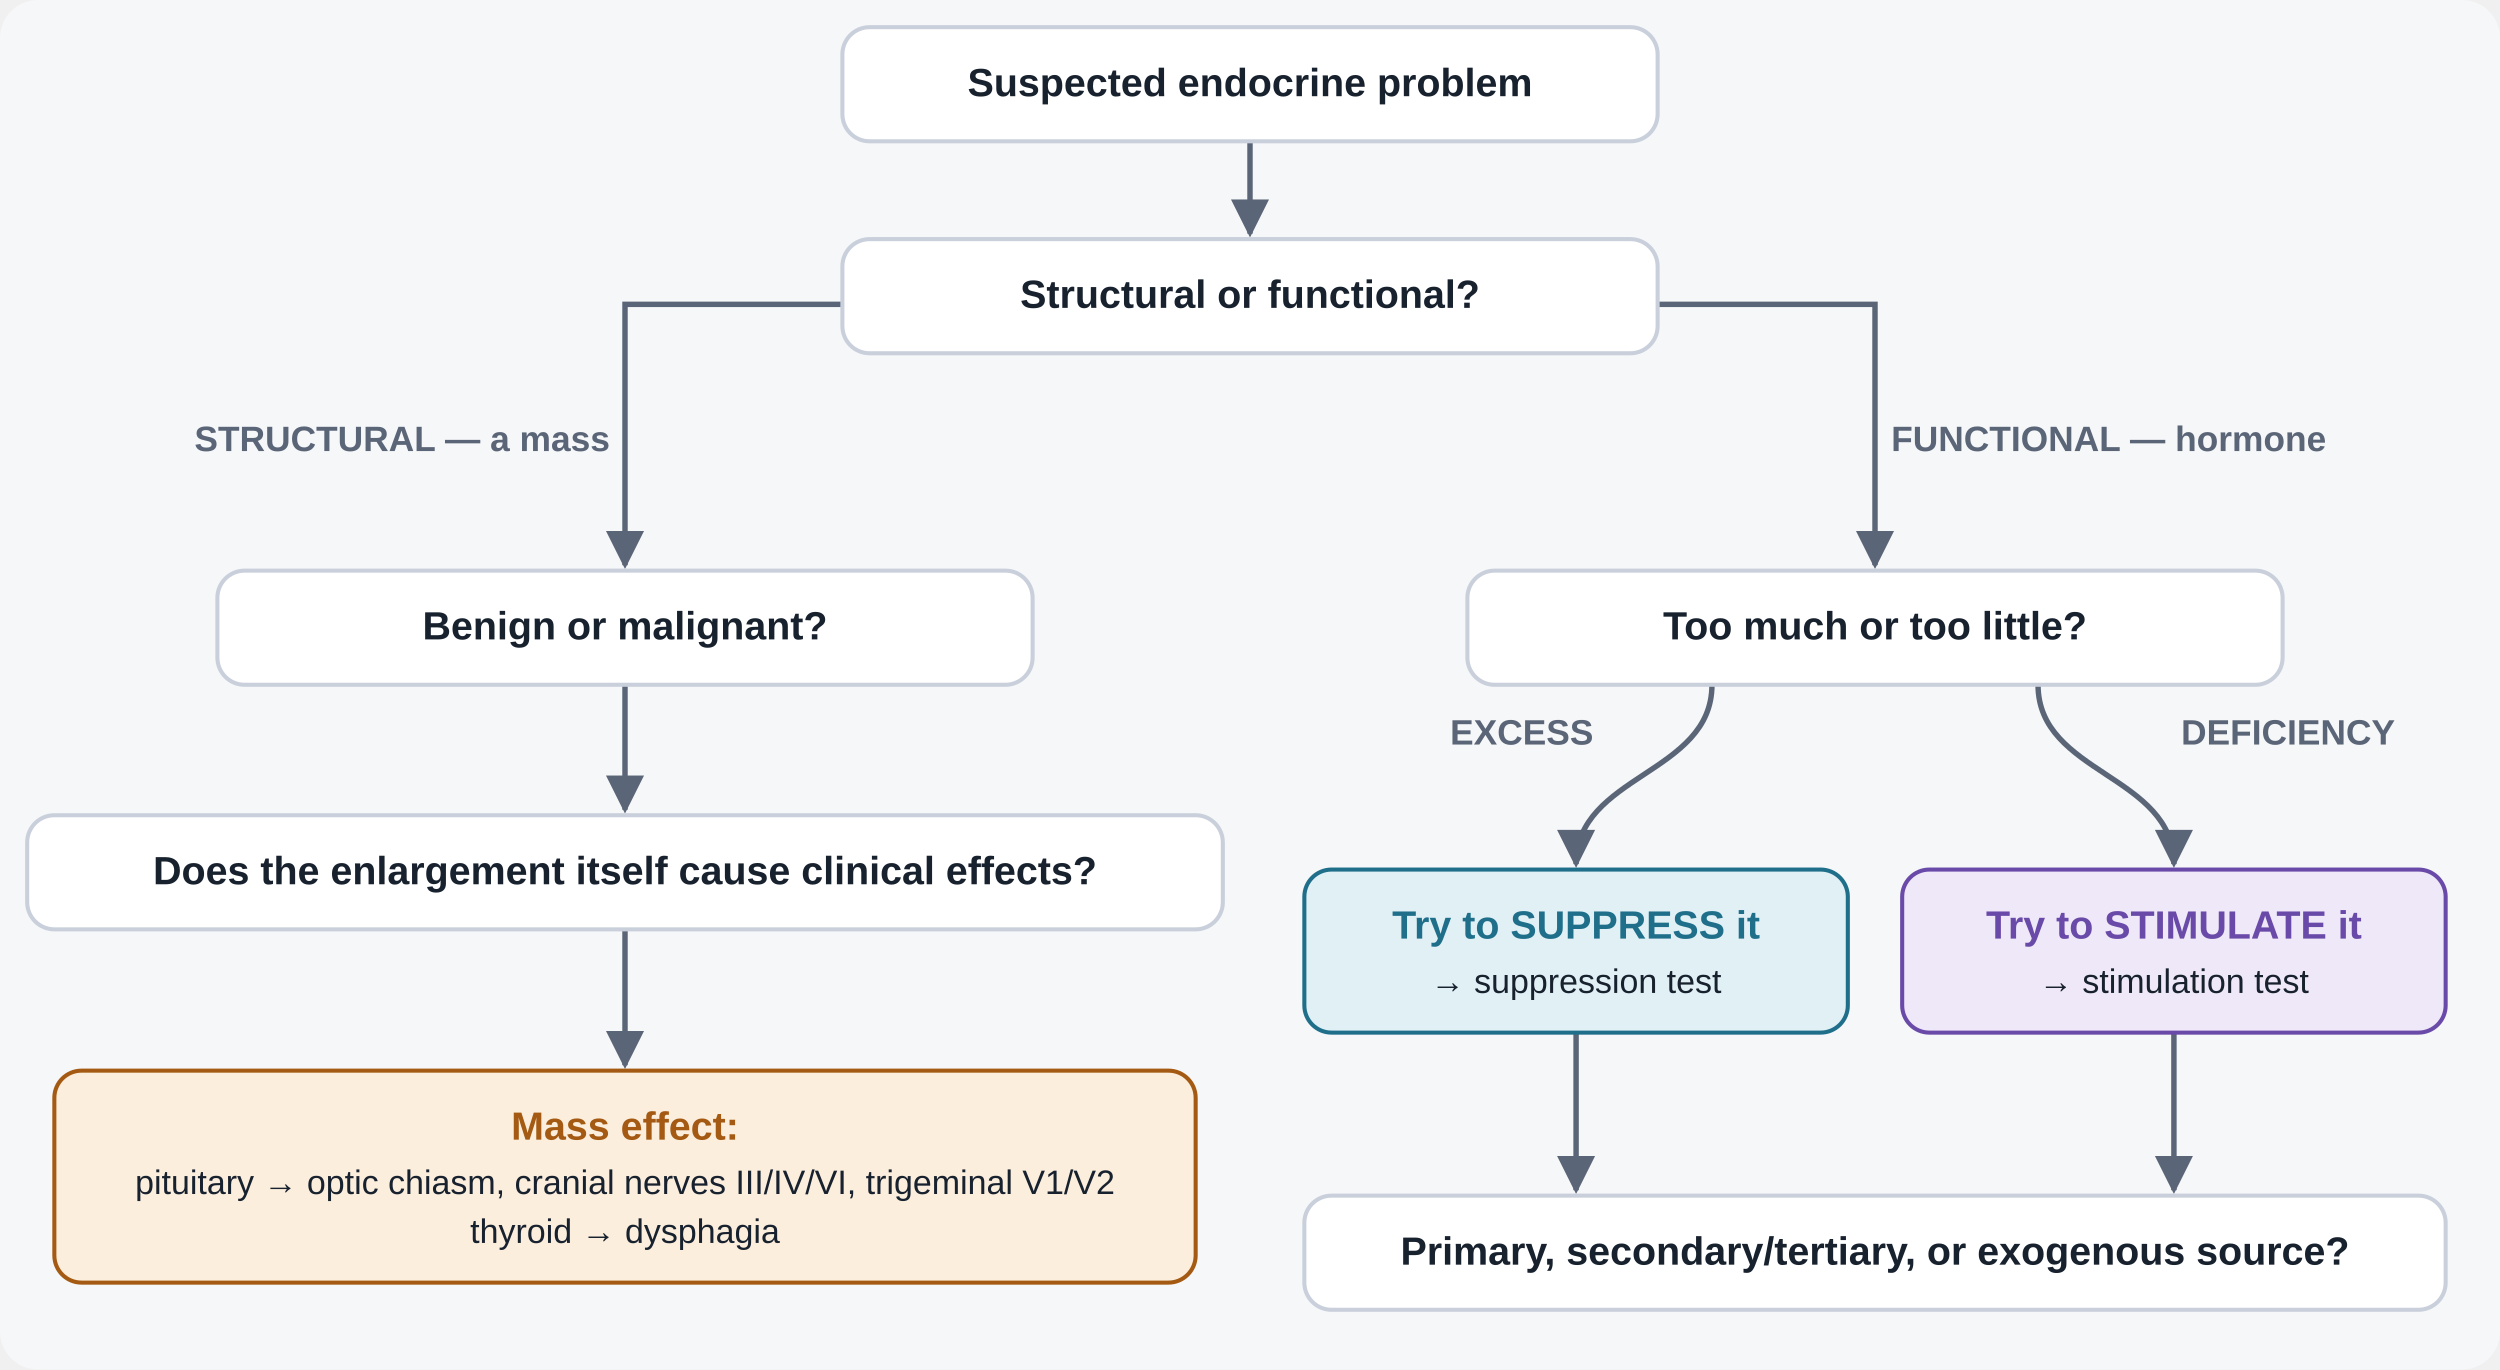
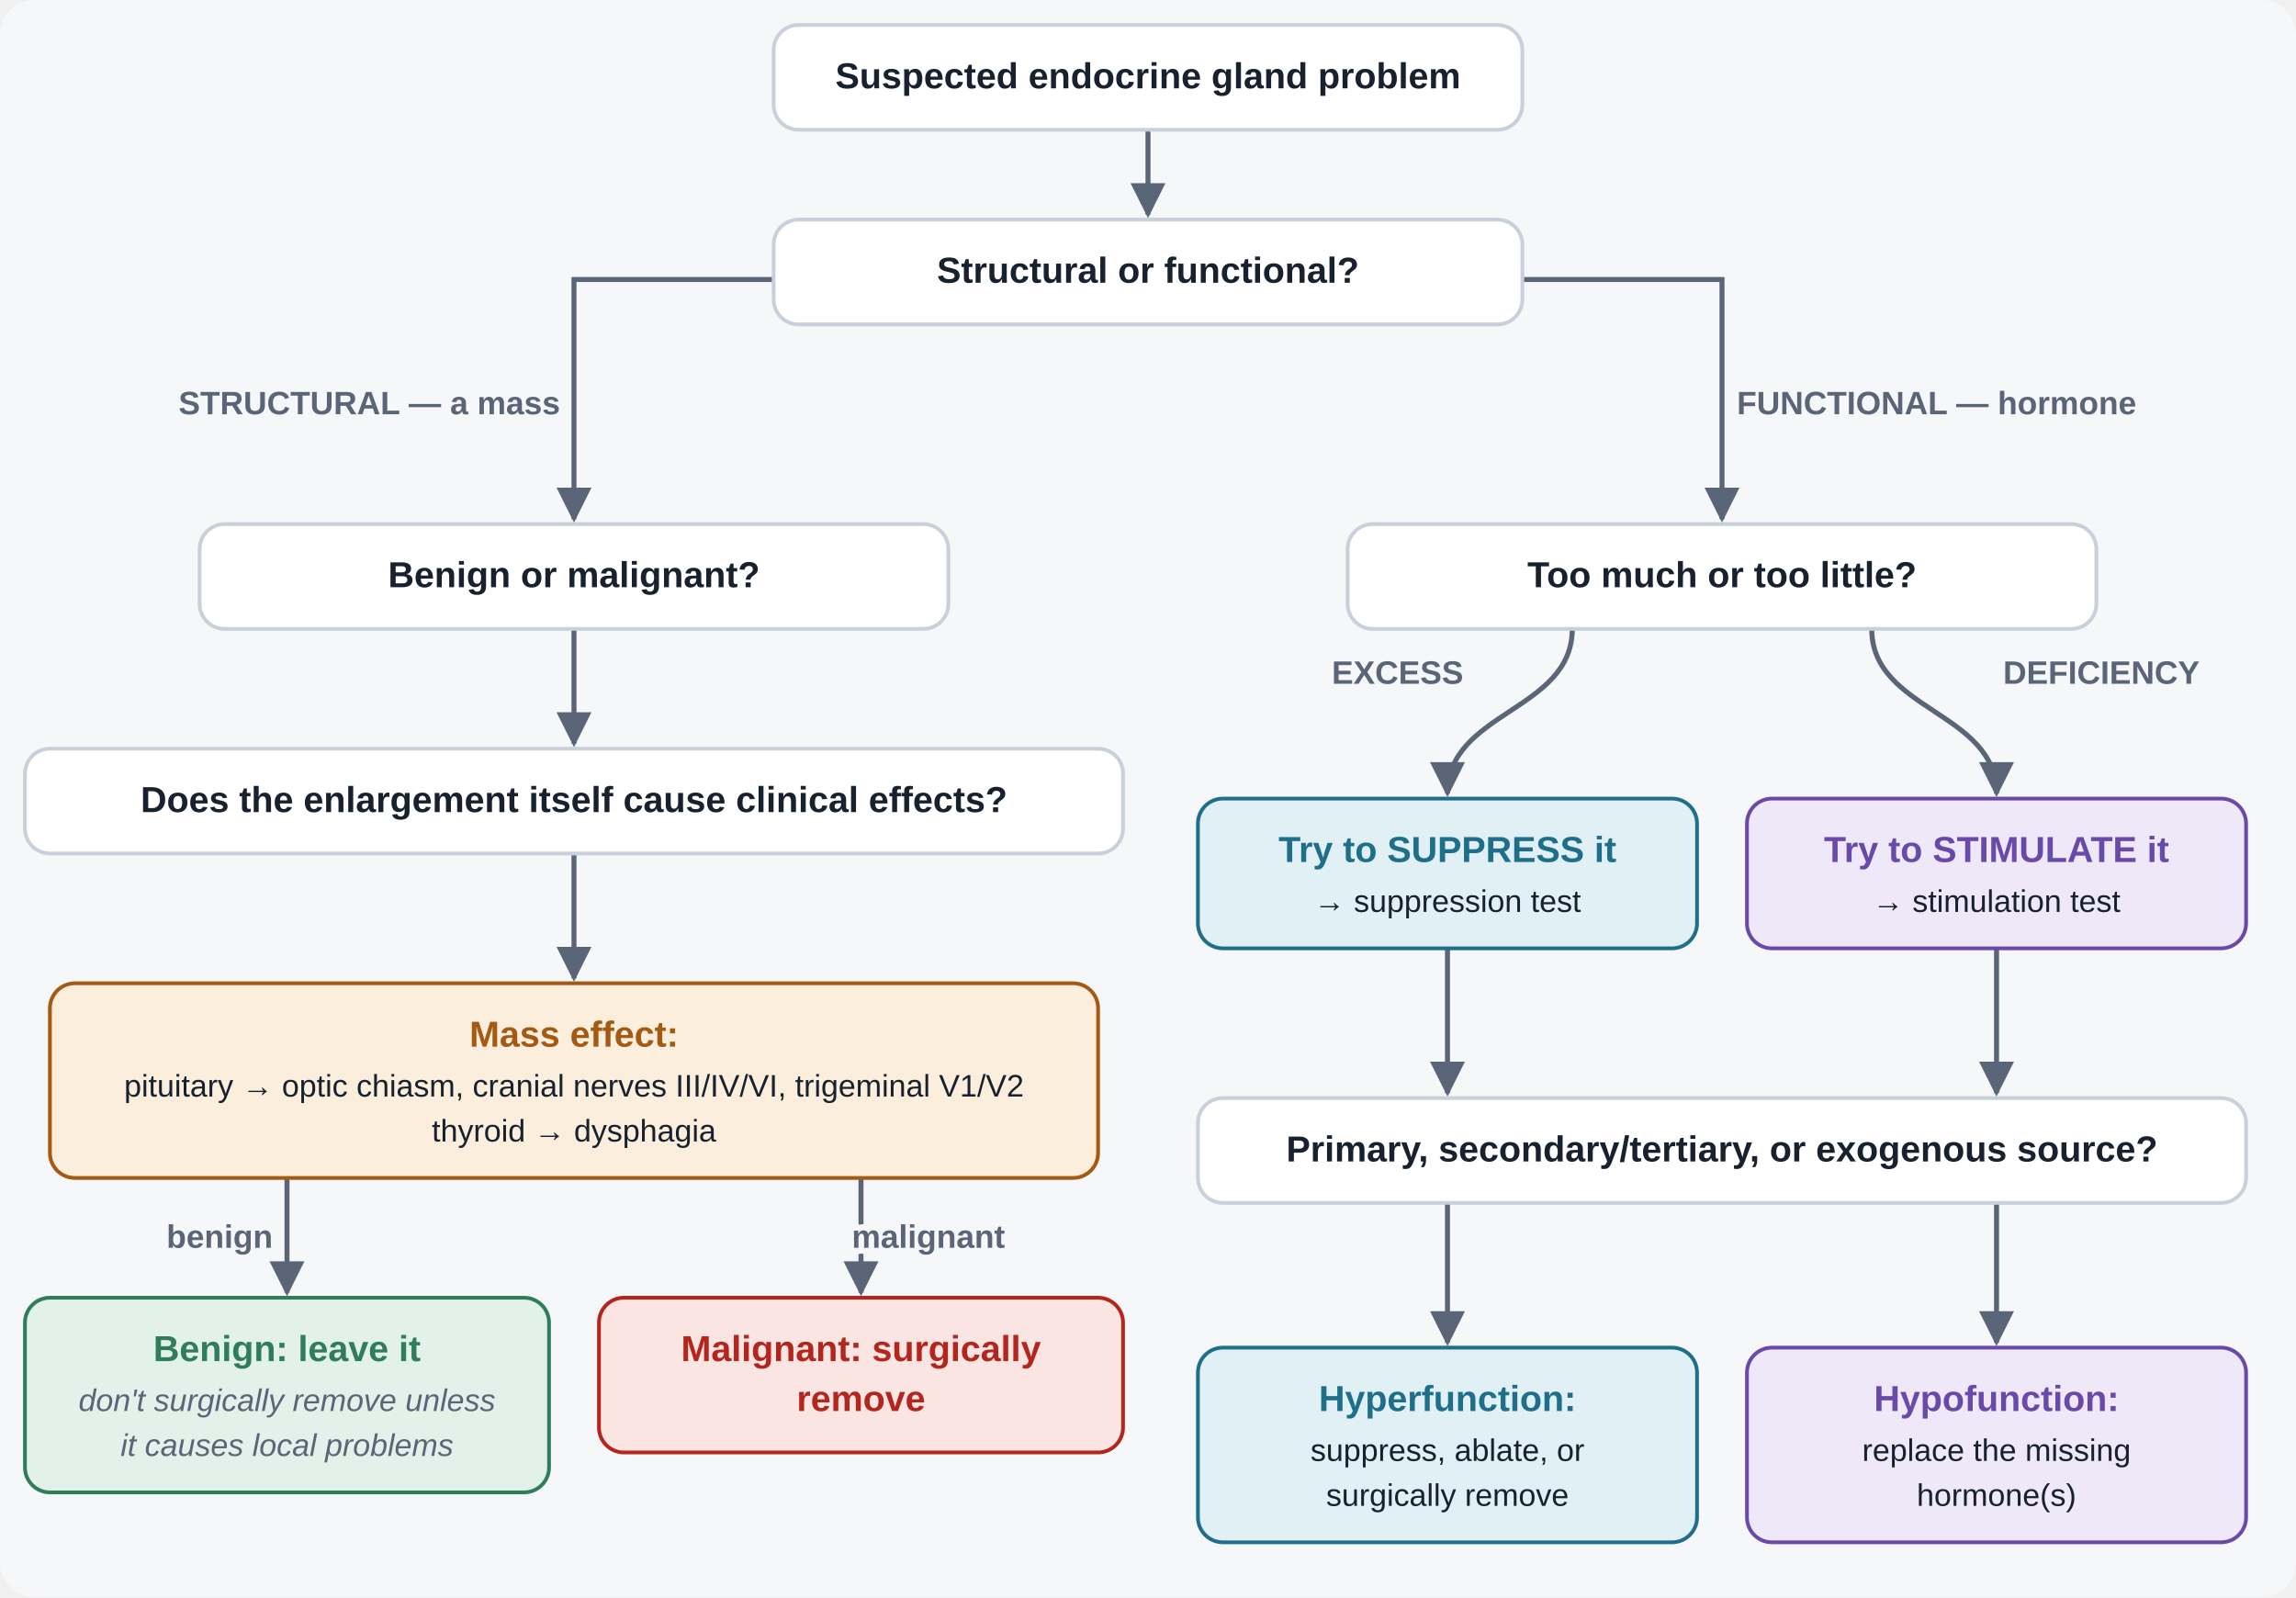
- <svg xmlns="http://www.w3.org/2000/svg" width="920" height="504" viewBox="0 0 920 504" role="img" aria-labelledby="t">
+ <svg xmlns="http://www.w3.org/2000/svg" width="920" height="640" viewBox="0 0 920 640" role="img" aria-labelledby="t">
  <defs>
    <marker id="ah" viewBox="0 0 10 10" refX="9" refY="5" markerWidth="7" markerHeight="7" orient="auto-start-reverse">
      <path d="M0 0L10 5L0 10z" fill="#5a6577" />
    </marker>
  </defs>
  <rect width="100%" height="100%" rx="14" fill="#f6f7f9" />
+   <path d="M800.0 482.0L800.0 538.0" fill="none" stroke="#5a6577" stroke-width="2" marker-end="url(#ah)" />
+   <path d="M580.0 482.0L580.0 538.0" fill="none" stroke="#5a6577" stroke-width="2" marker-end="url(#ah)" />
  <path d="M800.0 380.0L800.0 438.0" fill="none" stroke="#5a6577" stroke-width="2" marker-end="url(#ah)" />
  <path d="M580.0 380.0L580.0 438.0" fill="none" stroke="#5a6577" stroke-width="2" marker-end="url(#ah)" />
  <path d="M750.0 252.0C750.0 285.0 800.0 285.0 800.0 318.0" fill="none" stroke="#5a6577" stroke-width="2" marker-end="url(#ah)" />
  <path d="M630.0 252.0C630.0 285.0 580.0 285.0 580.0 318.0" fill="none" stroke="#5a6577" stroke-width="2" marker-end="url(#ah)" />
+   <path d="M345.0 472.0L345.0 518.0" fill="none" stroke="#5a6577" stroke-width="2" marker-end="url(#ah)" />
+   <path d="M115.0 472.0L115.0 518.0" fill="none" stroke="#5a6577" stroke-width="2" marker-end="url(#ah)" />
  <path d="M230.0 342.0L230.0 392.0" fill="none" stroke="#5a6577" stroke-width="2" marker-end="url(#ah)" />
  <path d="M230.0 252.0L230.0 298.0" fill="none" stroke="#5a6577" stroke-width="2" marker-end="url(#ah)" />
  <path d="M610 112H690V208" fill="none" stroke="#5a6577" stroke-width="2" marker-end="url(#ah)" />
  <path d="M310 112H230V208" fill="none" stroke="#5a6577" stroke-width="2" marker-end="url(#ah)" />
  <path d="M460.0 52.0L460.0 86.0" fill="none" stroke="#5a6577" stroke-width="2" marker-end="url(#ah)" />
  <rect x="310.0" y="10.0" width="300.0" height="42.0" rx="10" fill="#ffffff" stroke="#c9d0db" stroke-width="1.5" />
-   <text x="460.0" y="35.4" font-family="Arial, 'Segoe UI Symbol', 'Liberation Sans', Helvetica, sans-serif" font-size="14.5" font-weight="700" fill="#18212e" text-anchor="middle">Suspected endocrine problem</text>
+   <text x="460.0" y="35.4" font-family="Arial, 'Segoe UI Symbol', 'Liberation Sans', Helvetica, sans-serif" font-size="14.5" font-weight="700" fill="#18212e" text-anchor="middle">Suspected endocrine gland problem</text>
  <rect x="310.0" y="88.0" width="300.0" height="42.0" rx="10" fill="#ffffff" stroke="#c9d0db" stroke-width="1.5" />
  <text x="460.0" y="113.3" font-family="Arial, 'Segoe UI Symbol', 'Liberation Sans', Helvetica, sans-serif" font-size="14.5" font-weight="700" fill="#18212e" text-anchor="middle">Structural or functional?</text>
  <rect x="80.0" y="210.0" width="300.0" height="42.0" rx="10" fill="#ffffff" stroke="#c9d0db" stroke-width="1.5" />
  <text x="230.0" y="235.3" font-family="Arial, 'Segoe UI Symbol', 'Liberation Sans', Helvetica, sans-serif" font-size="14.5" font-weight="700" fill="#18212e" text-anchor="middle">Benign or malignant?</text>
  <rect x="10.0" y="300.0" width="440.0" height="42.0" rx="10" fill="#ffffff" stroke="#c9d0db" stroke-width="1.5" />
  <text x="230.0" y="325.4" font-family="Arial, 'Segoe UI Symbol', 'Liberation Sans', Helvetica, sans-serif" font-size="14.5" font-weight="700" fill="#18212e" text-anchor="middle">Does the enlargement itself cause clinical effects?</text>
  <rect x="20.0" y="394.0" width="420.0" height="78.0" rx="10" fill="#fbeedd" stroke="#a45a12" stroke-width="1.5" />
  <text x="230.0" y="419.4" font-family="Arial, 'Segoe UI Symbol', 'Liberation Sans', Helvetica, sans-serif" font-size="14.5" font-weight="700" fill="#a45a12" text-anchor="middle">Mass effect:</text>
  <text x="230.0" y="439.4" font-family="Arial, 'Segoe UI Symbol', 'Liberation Sans', Helvetica, sans-serif" font-size="12.5" font-weight="400" fill="#18212e" text-anchor="middle">pituitary → optic chiasm, cranial nerves III/IV/VI, trigeminal V1/V2</text>
  <text x="230.0" y="457.4" font-family="Arial, 'Segoe UI Symbol', 'Liberation Sans', Helvetica, sans-serif" font-size="12.5" font-weight="400" fill="#18212e" text-anchor="middle">thyroid → dysphagia</text>
+   <rect x="10.0" y="520.0" width="210.0" height="78.0" rx="10" fill="#e2f2ea" stroke="#2f7d5b" stroke-width="1.5" />
+   <text x="115.0" y="545.4" font-family="Arial, 'Segoe UI Symbol', 'Liberation Sans', Helvetica, sans-serif" font-size="14.5" font-weight="700" fill="#2f7d5b" text-anchor="middle">Benign: leave it</text>
+   <text x="115.0" y="565.4" font-family="Arial, 'Segoe UI Symbol', 'Liberation Sans', Helvetica, sans-serif" font-size="12.5" font-weight="400" fill="#5a6577" text-anchor="middle" font-style="italic">don't surgically remove unless</text>
+   <text x="115.0" y="583.4" font-family="Arial, 'Segoe UI Symbol', 'Liberation Sans', Helvetica, sans-serif" font-size="12.5" font-weight="400" fill="#5a6577" text-anchor="middle" font-style="italic">it causes local problems</text>
+   <rect x="240.0" y="520.0" width="210.0" height="62.0" rx="10" fill="#fbe5e3" stroke="#b3261e" stroke-width="1.5" />
+   <text x="345.0" y="545.4" font-family="Arial, 'Segoe UI Symbol', 'Liberation Sans', Helvetica, sans-serif" font-size="14.5" font-weight="700" fill="#b3261e" text-anchor="middle">Malignant: surgically</text>
+   <text x="345.0" y="565.4" font-family="Arial, 'Segoe UI Symbol', 'Liberation Sans', Helvetica, sans-serif" font-size="14.5" font-weight="700" fill="#b3261e" text-anchor="middle">remove</text>
  <rect x="540.0" y="210.0" width="300.0" height="42.0" rx="10" fill="#ffffff" stroke="#c9d0db" stroke-width="1.5" />
  <text x="690.0" y="235.3" font-family="Arial, 'Segoe UI Symbol', 'Liberation Sans', Helvetica, sans-serif" font-size="14.5" font-weight="700" fill="#18212e" text-anchor="middle">Too much or too little?</text>
  <rect x="480.0" y="320.0" width="200.0" height="60.0" rx="10" fill="#e0f0f5" stroke="#1f6f8b" stroke-width="1.5" />
  <text x="580.0" y="345.4" font-family="Arial, 'Segoe UI Symbol', 'Liberation Sans', Helvetica, sans-serif" font-size="14.5" font-weight="700" fill="#1f6f8b" text-anchor="middle">Try to SUPPRESS it</text>
  <text x="580.0" y="365.4" font-family="Arial, 'Segoe UI Symbol', 'Liberation Sans', Helvetica, sans-serif" font-size="12.5" font-weight="400" fill="#18212e" text-anchor="middle">→ suppression test</text>
  <rect x="700.0" y="320.0" width="200.0" height="60.0" rx="10" fill="#eee8f8" stroke="#6a4aa8" stroke-width="1.5" />
  <text x="800.0" y="345.4" font-family="Arial, 'Segoe UI Symbol', 'Liberation Sans', Helvetica, sans-serif" font-size="14.5" font-weight="700" fill="#6a4aa8" text-anchor="middle">Try to STIMULATE it</text>
  <text x="800.0" y="365.4" font-family="Arial, 'Segoe UI Symbol', 'Liberation Sans', Helvetica, sans-serif" font-size="12.5" font-weight="400" fill="#18212e" text-anchor="middle">→ stimulation test</text>
  <rect x="480.0" y="440.0" width="420.0" height="42.0" rx="10" fill="#ffffff" stroke="#c9d0db" stroke-width="1.5" />
  <text x="690.0" y="465.4" font-family="Arial, 'Segoe UI Symbol', 'Liberation Sans', Helvetica, sans-serif" font-size="14.5" font-weight="700" fill="#18212e" text-anchor="middle">Primary, secondary/tertiary, or exogenous source?</text>
+   <rect x="480.0" y="540.0" width="200.0" height="78.0" rx="10" fill="#e0f0f5" stroke="#1f6f8b" stroke-width="1.5" />
+   <text x="580.0" y="565.4" font-family="Arial, 'Segoe UI Symbol', 'Liberation Sans', Helvetica, sans-serif" font-size="14.5" font-weight="700" fill="#1f6f8b" text-anchor="middle">Hyperfunction:</text>
+   <text x="580.0" y="585.4" font-family="Arial, 'Segoe UI Symbol', 'Liberation Sans', Helvetica, sans-serif" font-size="12.5" font-weight="400" fill="#18212e" text-anchor="middle">suppress, ablate, or</text>
+   <text x="580.0" y="603.4" font-family="Arial, 'Segoe UI Symbol', 'Liberation Sans', Helvetica, sans-serif" font-size="12.5" font-weight="400" fill="#18212e" text-anchor="middle">surgically remove</text>
+   <rect x="700.0" y="540.0" width="200.0" height="78.0" rx="10" fill="#eee8f8" stroke="#6a4aa8" stroke-width="1.5" />
+   <text x="800.0" y="565.4" font-family="Arial, 'Segoe UI Symbol', 'Liberation Sans', Helvetica, sans-serif" font-size="14.5" font-weight="700" fill="#6a4aa8" text-anchor="middle">Hypofunction:</text>
+   <text x="800.0" y="585.4" font-family="Arial, 'Segoe UI Symbol', 'Liberation Sans', Helvetica, sans-serif" font-size="12.5" font-weight="400" fill="#18212e" text-anchor="middle">replace the missing</text>
+   <text x="800.0" y="603.4" font-family="Arial, 'Segoe UI Symbol', 'Liberation Sans', Helvetica, sans-serif" font-size="12.5" font-weight="400" fill="#18212e" text-anchor="middle">hormone(s)</text>
  <text x="148.0" y="166.0" font-family="Arial, 'Segoe UI Symbol', 'Liberation Sans', Helvetica, sans-serif" font-size="13" font-weight="700" fill="#5a6577" text-anchor="middle" stroke="#f6f7f9" stroke-width="5" stroke-linejoin="round" paint-order="stroke">STRUCTURAL — a mass</text>
  <text x="776.0" y="166.0" font-family="Arial, 'Segoe UI Symbol', 'Liberation Sans', Helvetica, sans-serif" font-size="13" font-weight="700" fill="#5a6577" text-anchor="middle" stroke="#f6f7f9" stroke-width="5" stroke-linejoin="round" paint-order="stroke">FUNCTIONAL — hormone</text>
+   <text x="88.0" y="500.0" font-family="Arial, 'Segoe UI Symbol', 'Liberation Sans', Helvetica, sans-serif" font-size="13" font-weight="700" fill="#5a6577" text-anchor="middle" stroke="#f6f7f9" stroke-width="5" stroke-linejoin="round" paint-order="stroke">benign</text>
+   <text x="372.0" y="500.0" font-family="Arial, 'Segoe UI Symbol', 'Liberation Sans', Helvetica, sans-serif" font-size="13" font-weight="700" fill="#5a6577" text-anchor="middle" stroke="#f6f7f9" stroke-width="5" stroke-linejoin="round" paint-order="stroke">malignant</text>
  <text x="560.0" y="274.0" font-family="Arial, 'Segoe UI Symbol', 'Liberation Sans', Helvetica, sans-serif" font-size="13" font-weight="700" fill="#5a6577" text-anchor="middle" stroke="#f6f7f9" stroke-width="5" stroke-linejoin="round" paint-order="stroke">EXCESS</text>
  <text x="842.0" y="274.0" font-family="Arial, 'Segoe UI Symbol', 'Liberation Sans', Helvetica, sans-serif" font-size="13" font-weight="700" fill="#5a6577" text-anchor="middle" stroke="#f6f7f9" stroke-width="5" stroke-linejoin="round" paint-order="stroke">DEFICIENCY</text>
</svg>
